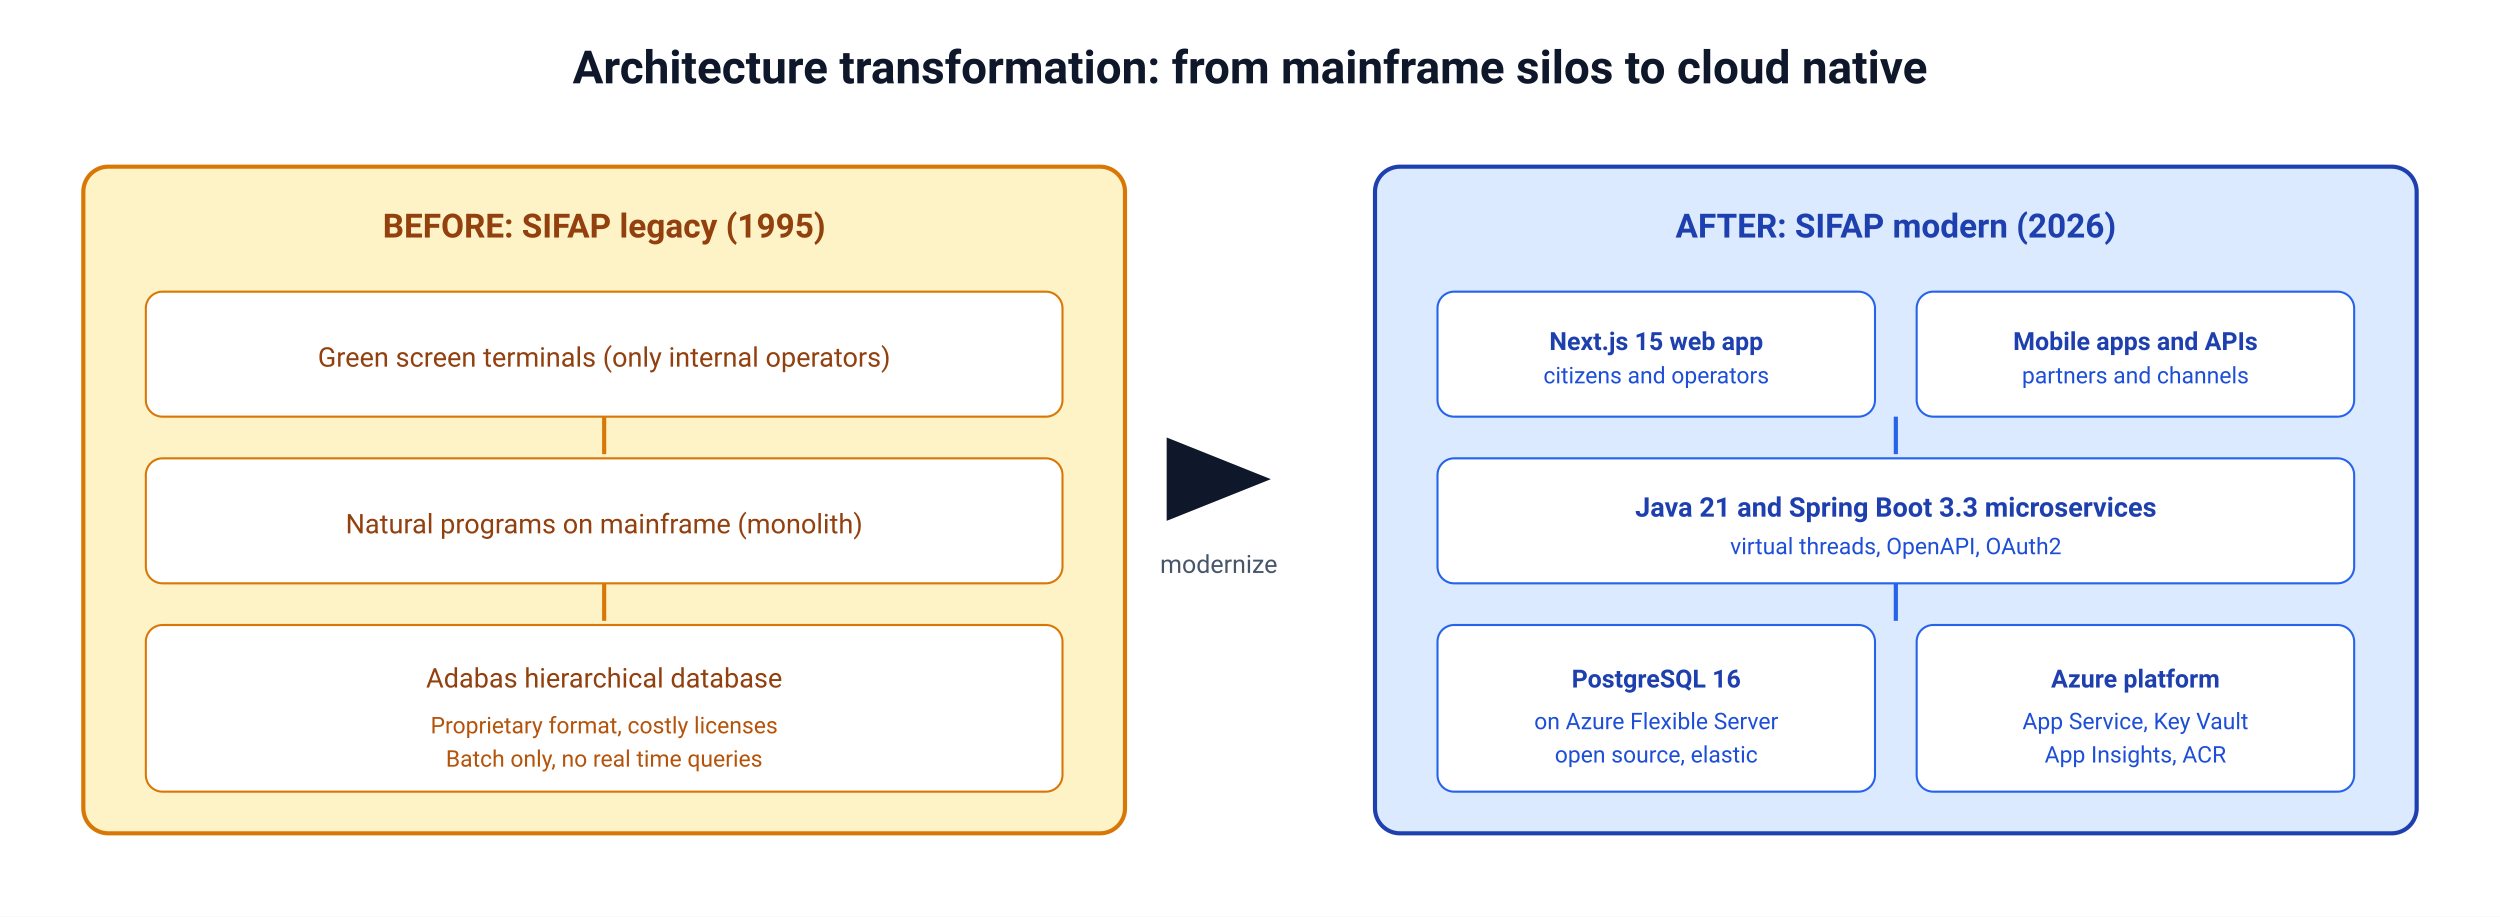
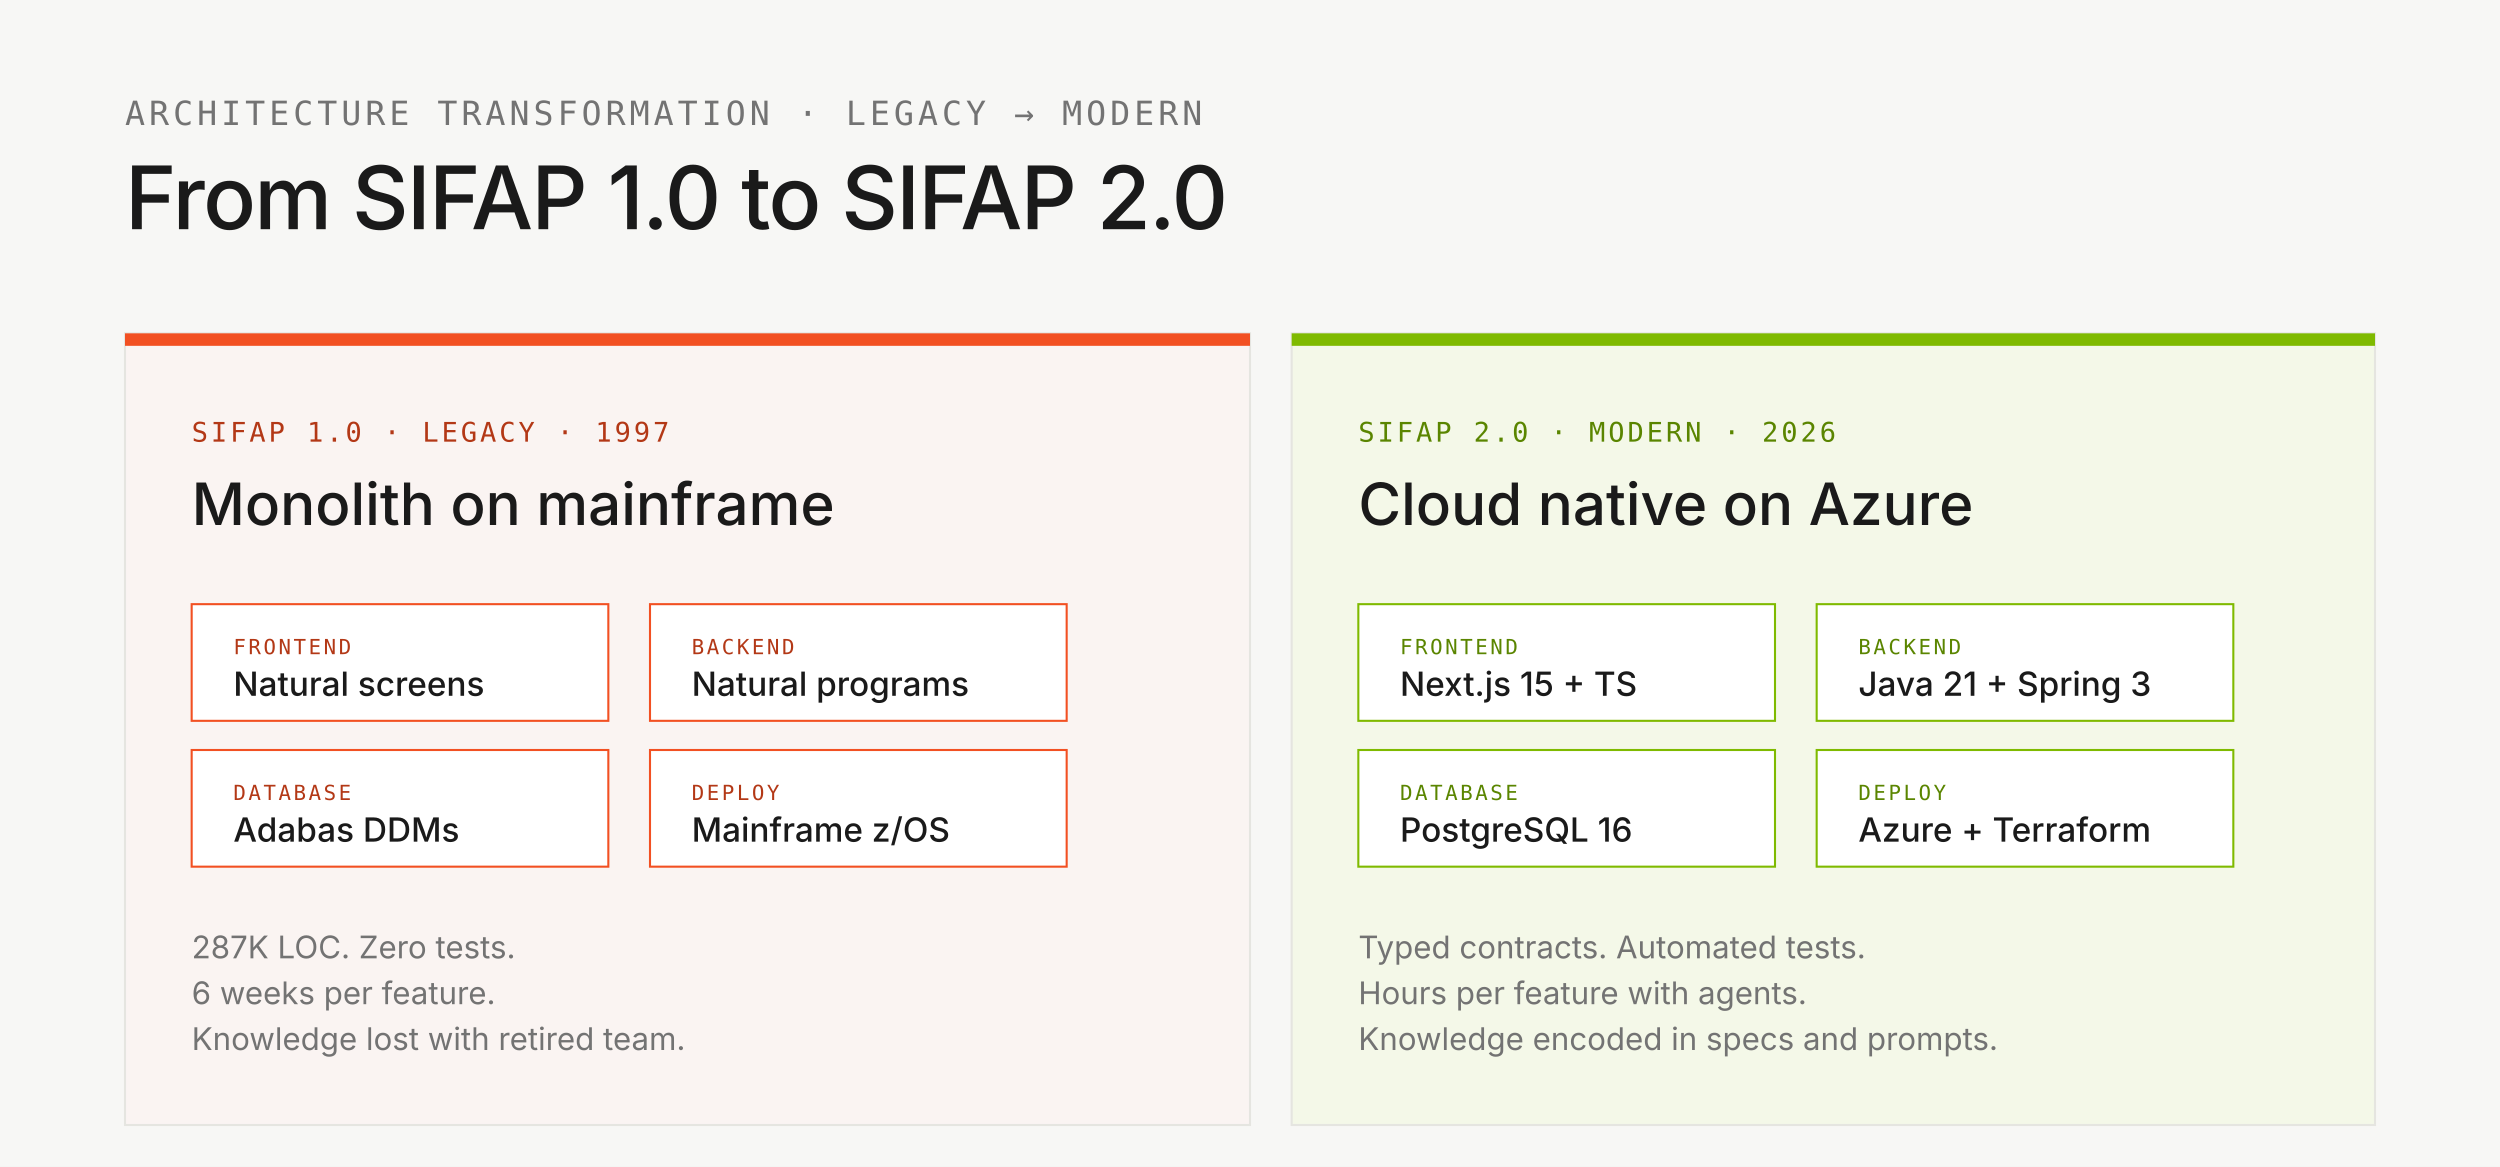
- <svg xmlns="http://www.w3.org/2000/svg" viewBox="0 0 1200 440" font-family="system-ui, -apple-system, Segoe UI, Roboto, sans-serif">
-   <rect width="1200" height="440" fill="#ffffff" />
-   <text x="600" y="40" text-anchor="middle" font-size="22" font-weight="700" fill="#0f172a">Architecture transformation: from mainframe silos to cloud native</text>
-   <g transform="translate(40,80)">
-     <rect width="500" height="320" rx="12" fill="#fef3c7" stroke="#d97706" stroke-width="2" />
-     <text x="250" y="34" text-anchor="middle" font-size="16" font-weight="700" fill="#92400e">BEFORE: SIFAP legacy (1995)</text>
-     <rect x="30" y="60" width="440" height="60" rx="8" fill="#fff" stroke="#d97706" />
-     <text x="250" y="96" text-anchor="middle" font-size="13" fill="#92400e">Green screen terminals (only internal operators)</text>
-     <rect x="30" y="140" width="440" height="60" rx="8" fill="#fff" stroke="#d97706" />
-     <text x="250" y="176" text-anchor="middle" font-size="13" fill="#92400e">Natural programs on mainframe (monolith)</text>
-     <rect x="30" y="220" width="440" height="80" rx="8" fill="#fff" stroke="#d97706" />
-     <text x="250" y="250" text-anchor="middle" font-size="13" fill="#92400e">Adabas hierarchical database</text>
-     <text x="250" y="272" text-anchor="middle" font-size="11" fill="#b45309">Proprietary format, costly licenses</text>
-     <text x="250" y="288" text-anchor="middle" font-size="11" fill="#b45309">Batch only, no real time queries</text>
-     <path d="M250,120 L250,138" stroke="#d97706" stroke-width="2" />
-     <path d="M250,200 L250,218" stroke="#d97706" stroke-width="2" />
+ <svg xmlns="http://www.w3.org/2000/svg" viewBox="0 0 1200 560" font-family="Inter, system-ui, sans-serif">
+   <rect width="1200" height="560" fill="#F7F7F5" />
+   <text x="60" y="60" fill="#737373" font-family="JetBrains Mono, monospace" font-size="16" font-weight="500" letter-spacing="1.9">ARCHITECTURE TRANSFORMATION · LEGACY → MODERN</text>
+   <text x="60" y="110" fill="#1A1A1A" font-size="42" font-weight="500" letter-spacing="-0.8">From SIFAP 1.0 to SIFAP 2.0</text>
+   <g transform="translate(60, 160)">
+     <rect width="540" height="380" fill="#FAF4F2" stroke="#E5E5E0" stroke-width="1" />
+     <rect x="0" y="0" width="540" height="6" fill="#F25022" />
+     <text x="32" y="52" fill="#B33816" font-family="JetBrains Mono, monospace" font-size="13" font-weight="500" letter-spacing="1.4">SIFAP 1.0 · LEGACY · 1997</text>
+     <text x="32" y="92" fill="#1A1A1A" font-size="28" font-weight="500">Monolith on mainframe</text>
+     <g transform="translate(32, 130)">
+       <rect width="200" height="56" fill="#FFFFFF" stroke="#F25022" stroke-width="1" />
+       <text x="20" y="24" fill="#B33816" font-family="JetBrains Mono, monospace" font-size="10" letter-spacing="1.2">FRONTEND</text>
+       <text x="20" y="44" fill="#1A1A1A" font-size="16" font-weight="500">Natural screens</text>
+     </g>
+     <g transform="translate(252, 130)">
+       <rect width="200" height="56" fill="#FFFFFF" stroke="#F25022" stroke-width="1" />
+       <text x="20" y="24" fill="#B33816" font-family="JetBrains Mono, monospace" font-size="10" letter-spacing="1.2">BACKEND</text>
+       <text x="20" y="44" fill="#1A1A1A" font-size="16" font-weight="500">Natural programs</text>
+     </g>
+     <g transform="translate(32, 200)">
+       <rect width="200" height="56" fill="#FFFFFF" stroke="#F25022" stroke-width="1" />
+       <text x="20" y="24" fill="#B33816" font-family="JetBrains Mono, monospace" font-size="10" letter-spacing="1.2">DATABASE</text>
+       <text x="20" y="44" fill="#1A1A1A" font-size="16" font-weight="500">Adabas DDMs</text>
+     </g>
+     <g transform="translate(252, 200)">
+       <rect width="200" height="56" fill="#FFFFFF" stroke="#F25022" stroke-width="1" />
+       <text x="20" y="24" fill="#B33816" font-family="JetBrains Mono, monospace" font-size="10" letter-spacing="1.2">DEPLOY</text>
+       <text x="20" y="44" fill="#1A1A1A" font-size="16" font-weight="500">Mainframe z/OS</text>
+     </g>
+     <text x="32" y="300" fill="#737373" font-size="15">287K LOC. Zero tests.</text>
+     <text x="32" y="322" fill="#737373" font-size="15">6 weeks per feature.</text>
+     <text x="32" y="344" fill="#737373" font-size="15">Knowledge lost with retired team.</text>
  </g>
-   <g transform="translate(560,210)">
-     <polygon points="0,0 50,20 0,40" fill="#0f172a" />
-     <text x="25" y="65" text-anchor="middle" font-size="12" fill="#475569">modernize</text>
-   </g>
-   <g transform="translate(660,80)">
-     <rect width="500" height="320" rx="12" fill="#dbeafe" stroke="#1e40af" stroke-width="2" />
-     <text x="250" y="34" text-anchor="middle" font-size="16" font-weight="700" fill="#1e40af">AFTER: SIFAP modern (2026)</text>
-     <rect x="30" y="60" width="210" height="60" rx="8" fill="#fff" stroke="#2563eb" />
-     <text x="135" y="88" text-anchor="middle" font-size="12" font-weight="600" fill="#1e40af">Next.js 15 web app</text>
-     <text x="135" y="104" text-anchor="middle" font-size="11" fill="#1d4ed8">citizens and operators</text>
-     <rect x="260" y="60" width="210" height="60" rx="8" fill="#fff" stroke="#2563eb" />
-     <text x="365" y="88" text-anchor="middle" font-size="12" font-weight="600" fill="#1e40af">Mobile apps and APIs</text>
-     <text x="365" y="104" text-anchor="middle" font-size="11" fill="#1d4ed8">partners and channels</text>
-     <rect x="30" y="140" width="440" height="60" rx="8" fill="#fff" stroke="#2563eb" />
-     <text x="250" y="168" text-anchor="middle" font-size="13" font-weight="600" fill="#1e40af">Java 21 and Spring Boot 3.3 microservices</text>
-     <text x="250" y="186" text-anchor="middle" font-size="11" fill="#1d4ed8">virtual threads, OpenAPI, OAuth2</text>
-     <rect x="30" y="220" width="210" height="80" rx="8" fill="#fff" stroke="#2563eb" />
-     <text x="135" y="250" text-anchor="middle" font-size="12" font-weight="600" fill="#1e40af">PostgreSQL 16</text>
-     <text x="135" y="270" text-anchor="middle" font-size="11" fill="#1d4ed8">on Azure Flexible Server</text>
-     <text x="135" y="286" text-anchor="middle" font-size="11" fill="#1d4ed8">open source, elastic</text>
-     <rect x="260" y="220" width="210" height="80" rx="8" fill="#fff" stroke="#2563eb" />
-     <text x="365" y="250" text-anchor="middle" font-size="12" font-weight="600" fill="#1e40af">Azure platform</text>
-     <text x="365" y="270" text-anchor="middle" font-size="11" fill="#1d4ed8">App Service, Key Vault</text>
-     <text x="365" y="286" text-anchor="middle" font-size="11" fill="#1d4ed8">App Insights, ACR</text>
-     <path d="M250,120 L250,138" stroke="#2563eb" stroke-width="2" />
-     <path d="M250,200 L250,218" stroke="#2563eb" stroke-width="2" />
+   <g transform="translate(620, 160)">
+     <rect width="520" height="380" fill="#F4F8E8" stroke="#E5E5E0" stroke-width="1" />
+     <rect x="0" y="0" width="520" height="6" fill="#7FBA00" />
+     <text x="32" y="52" fill="#5A8500" font-family="JetBrains Mono, monospace" font-size="13" font-weight="500" letter-spacing="1.4">SIFAP 2.0 · MODERN · 2026</text>
+     <text x="32" y="92" fill="#1A1A1A" font-size="28" font-weight="500">Cloud native on Azure</text>
+     <g transform="translate(32, 130)">
+       <rect width="200" height="56" fill="#FFFFFF" stroke="#7FBA00" stroke-width="1" />
+       <text x="20" y="24" fill="#5A8500" font-family="JetBrains Mono, monospace" font-size="10" letter-spacing="1.2">FRONTEND</text>
+       <text x="20" y="44" fill="#1A1A1A" font-size="16" font-weight="500">Next.js 15 + TS</text>
+     </g>
+     <g transform="translate(252, 130)">
+       <rect width="200" height="56" fill="#FFFFFF" stroke="#7FBA00" stroke-width="1" />
+       <text x="20" y="24" fill="#5A8500" font-family="JetBrains Mono, monospace" font-size="10" letter-spacing="1.2">BACKEND</text>
+       <text x="20" y="44" fill="#1A1A1A" font-size="16" font-weight="500">Java 21 + Spring 3</text>
+     </g>
+     <g transform="translate(32, 200)">
+       <rect width="200" height="56" fill="#FFFFFF" stroke="#7FBA00" stroke-width="1" />
+       <text x="20" y="24" fill="#5A8500" font-family="JetBrains Mono, monospace" font-size="10" letter-spacing="1.2">DATABASE</text>
+       <text x="20" y="44" fill="#1A1A1A" font-size="16" font-weight="500">PostgreSQL 16</text>
+     </g>
+     <g transform="translate(252, 200)">
+       <rect width="200" height="56" fill="#FFFFFF" stroke="#7FBA00" stroke-width="1" />
+       <text x="20" y="24" fill="#5A8500" font-family="JetBrains Mono, monospace" font-size="10" letter-spacing="1.2">DEPLOY</text>
+       <text x="20" y="44" fill="#1A1A1A" font-size="16" font-weight="500">Azure + Terraform</text>
+     </g>
+     <text x="32" y="300" fill="#737373" font-size="15">Typed contracts. Automated tests.</text>
+     <text x="32" y="322" fill="#737373" font-size="15">Hours per feature with agents.</text>
+     <text x="32" y="344" fill="#737373" font-size="15">Knowledge encoded in specs and prompts.</text>
  </g>
</svg>
